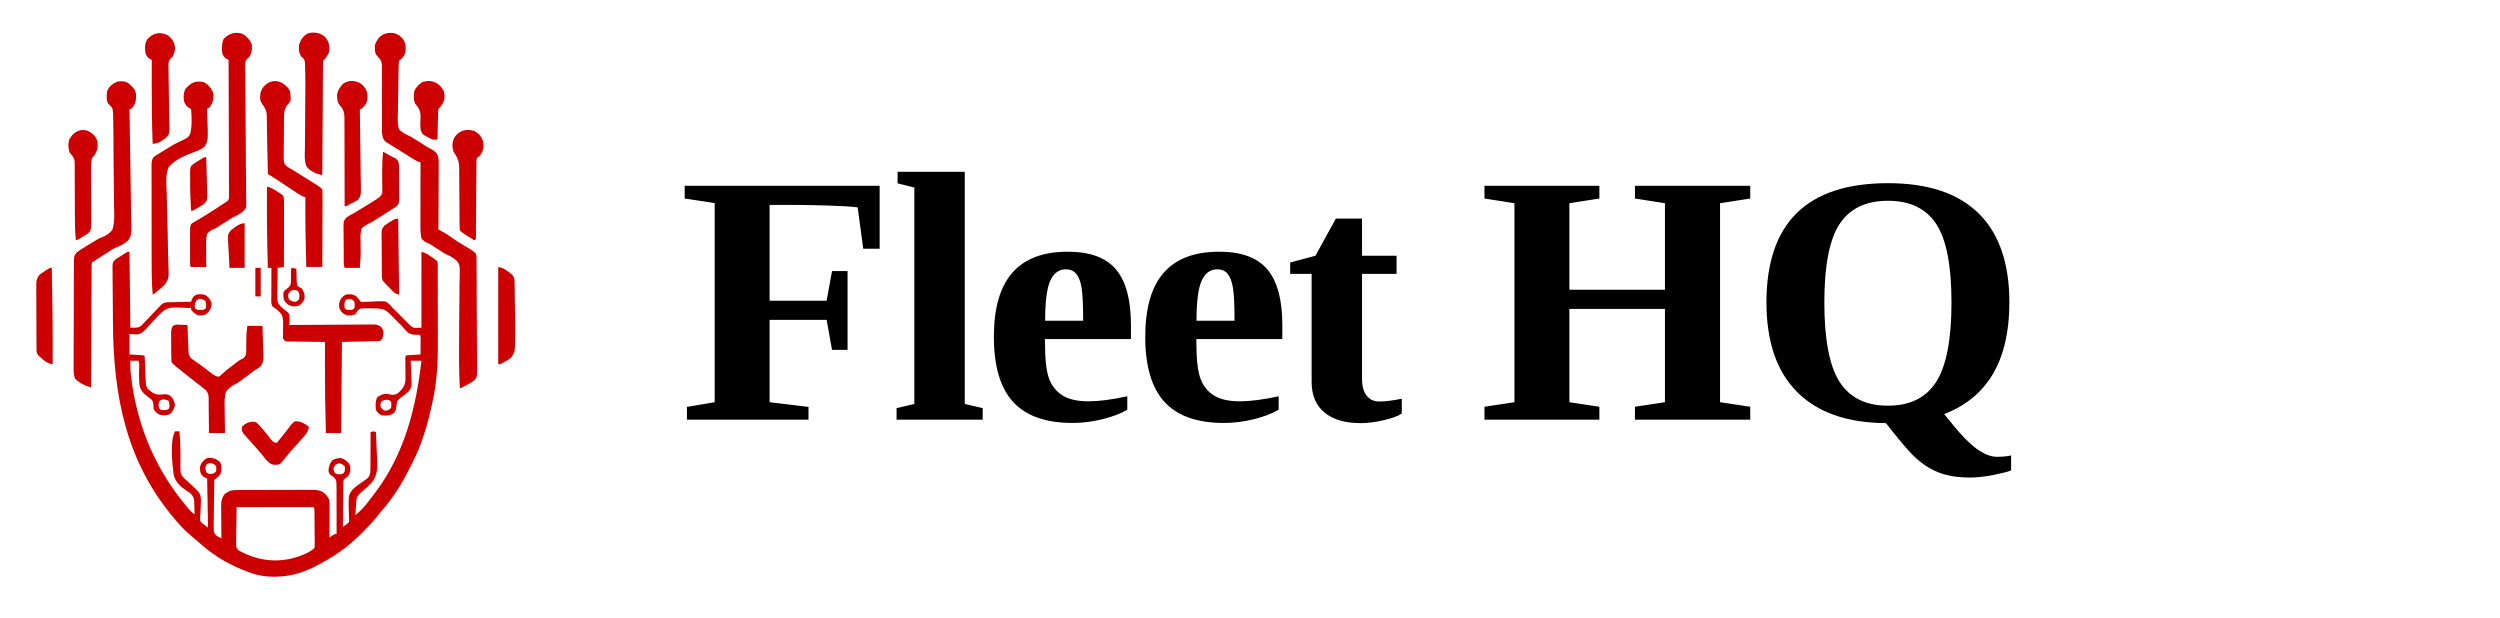
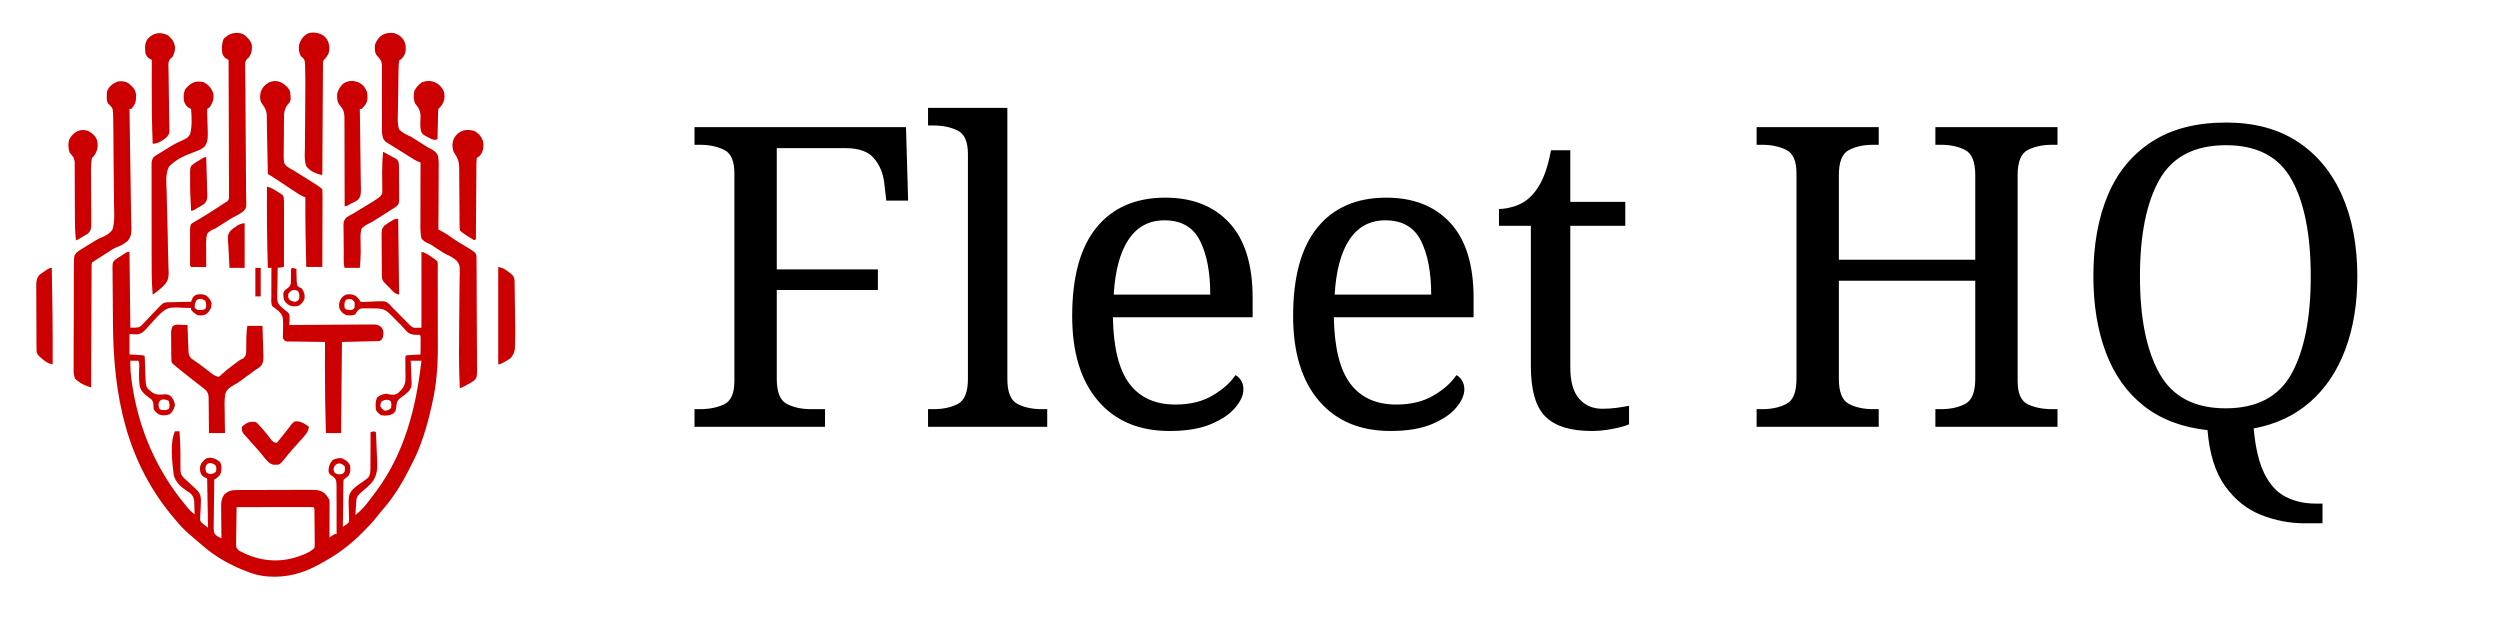
<svg xmlns="http://www.w3.org/2000/svg" viewBox="0 0 2800 692" width="2800" height="692" role="img" aria-label="Fleet HQ by YT Advisors">
  <g>
    <path d="M0 0 C4.7 4.04 7.28 7.91 7.79 14.23 C7.61 17.9 6.53 21.14 4.69 24.31 C4.01 24.85 3.34 25.38 2.64 25.93 C-0.09 29.26 0.22 32.23 0.36 36.33 C0.38 37.14 0.39 37.95 0.4 38.78 C0.43 40.52 0.46 42.27 0.51 44.02 C0.57 46.79 0.6 49.56 0.62 52.33 C0.68 60.21 0.76 68.09 0.95 75.96 C1.07 80.79 1.11 85.61 1.11 90.43 C1.13 92.26 1.16 94.1 1.23 95.93 C1.72 109.86 1.72 109.86 -1.71 114 C-6.04 117.78 -11.45 121.31 -17.31 121.31 C-18.21 99.08 -18.4 76.87 -18.38 54.62 C-18.37 53.95 -18.37 53.27 -18.37 52.58 C-18.36 44.16 -18.34 35.73 -18.31 27.31 C-18.62 27.17 -18.62 27.17 -20.21 26.45 C-23.09 24.89 -23.93 23.26 -25.31 20.31 C-26.21 14.84 -26.39 9.11 -23.31 4.31 C-16.8 -3.15 -8.71 -4.44 0 0 Z " fill="#CC0000" transform="translate(188.3125,39.6875)" />
    <path d="M0 0 C4.52 3.05 8.14 6.72 9.88 11.94 C10.25 17.59 10 21.02 6.88 25.94 C6.19 26.51 5.5 27.09 4.79 27.69 C2.16 30.77 2.4 32.68 2.45 36.7 C2.45 37.04 2.45 37.04 2.46 38.76 C2.47 41.03 2.51 43.3 2.55 45.58 C2.57 47.21 2.58 48.84 2.59 50.47 C2.61 53.99 2.65 57.5 2.69 61.01 C2.76 66.57 2.79 72.13 2.81 77.69 C2.87 93.51 2.95 109.32 3.14 125.13 C3.24 133.86 3.3 142.59 3.3 151.32 C3.3 155.94 3.33 160.56 3.42 165.18 C3.5 169.53 3.52 173.87 3.49 178.22 C3.49 179.81 3.52 181.41 3.57 183 C3.92 194.68 3.92 194.68 0.51 198.45 C-3.35 201.62 -7.65 203.75 -12.12 205.94 C-13.88 207.01 -15.62 208.1 -17.33 209.23 C-19.64 210.68 -21.95 212.13 -24.26 213.58 C-25.8 214.55 -27.32 215.53 -28.83 216.54 C-31.13 217.94 -31.13 217.94 -33.66 218.97 C-36.6 220.34 -38.15 221.33 -40.12 223.94 C-41.77 230.03 -41.29 236.57 -41.19 242.81 C-41.19 244.57 -41.2 246.32 -41.21 248.08 C-41.23 252.37 -41.19 256.65 -41.12 260.94 C-43.94 260.96 -46.75 260.98 -49.56 261 C-50.36 261.01 -51.17 261.02 -51.99 261.03 C-54.04 261.03 -56.08 260.99 -58.12 260.94 C-59.67 259.4 -59.25 257.98 -59.25 255.83 C-59.26 255.4 -59.26 255.4 -59.26 253.19 C-59.26 252.24 -59.26 251.3 -59.26 250.32 C-59.26 249.35 -59.26 248.38 -59.26 247.39 C-59.26 245.33 -59.26 243.28 -59.26 241.23 C-59.25 238.08 -59.26 234.94 -59.26 231.79 C-59.26 229.8 -59.26 227.81 -59.26 225.82 C-59.26 224.88 -59.26 223.93 -59.26 222.96 C-59.26 222.08 -59.26 221.21 -59.25 220.3 C-59.25 219.53 -59.25 218.76 -59.25 217.96 C-59.12 215.94 -59.12 215.94 -58.12 212.94 C-56.68 211.79 -56.68 211.79 -54.79 210.7 C-54.09 210.28 -53.38 209.85 -52.65 209.42 C-51.88 208.97 -51.11 208.52 -50.31 208.06 C-48.68 207.09 -47.04 206.11 -45.41 205.13 C-44.55 204.62 -43.69 204.1 -42.81 203.57 C-38.23 200.78 -33.74 197.86 -29.25 194.94 C-28.4 194.39 -27.55 193.83 -26.68 193.27 C-22.19 190.34 -22.19 190.34 -20.12 188.94 C-19.78 188.74 -19.78 188.74 -18.03 187.75 C-16.12 185.94 -16.12 185.94 -15.63 183.12 C-15.64 181.96 -15.64 180.81 -15.64 179.62 C-15.64 179.29 -15.64 179.29 -15.63 177.67 C-15.63 175.51 -15.65 173.35 -15.67 171.18 C-15.67 169.64 -15.67 168.09 -15.67 166.54 C-15.67 162.34 -15.69 158.13 -15.72 153.93 C-15.74 149.54 -15.75 145.15 -15.75 140.75 C-15.76 132.43 -15.8 124.12 -15.84 115.8 C-15.88 106.33 -15.9 96.86 -15.92 87.39 C-15.97 67.9 -16.04 48.42 -16.12 28.94 C-16.75 28.65 -17.37 28.37 -18.02 28.08 C-20.92 26.51 -21.76 24.92 -23.12 21.94 C-23.93 16.18 -23.89 10.76 -21.62 5.38 C-15.33 -0.76 -8.51 -2.89 0 0 Z " fill="#CC0000" transform="translate(272.125,38.0625)" />
    <path d="M0 0 C4.61 2.12 7.03 4.38 9.12 9.03 C10.71 13.94 10.83 17.24 9.5 22.22 C7.72 25.31 6.01 27.71 3.5 30.22 C3.24 32.46 3.24 32.46 3.22 35.32 C3.21 36.4 3.2 37.48 3.19 38.59 C3.19 39.78 3.18 40.97 3.18 42.2 C3.17 43.44 3.16 44.69 3.15 45.98 C3.13 49.41 3.11 52.84 3.1 56.27 C3.08 59.85 3.05 63.43 3.03 67.01 C2.98 73.8 2.94 80.59 2.91 87.37 C2.87 95.1 2.82 102.82 2.77 110.54 C2.67 126.44 2.58 142.33 2.5 158.22 C-4.51 156.94 -11.25 154.18 -15.5 148.22 C-17.89 141.4 -17.13 133.75 -16.95 126.64 C-16.95 124.51 -16.95 122.37 -16.96 120.24 C-16.96 114.62 -16.89 109.01 -16.8 103.4 C-16.72 97.75 -16.71 92.11 -16.69 86.46 C-16.67 80.08 -16.65 73.69 -16.57 67.31 C-16.45 57.71 -16.44 48.12 -16.74 38.52 C-16.76 37.64 -16.77 36.76 -16.79 35.86 C-17.03 29.8 -17.03 29.8 -19.47 26.78 C-19.8 26.52 -19.8 26.52 -21.5 25.22 C-23.8 21.08 -24.18 16.86 -23.5 12.22 C-21.89 6.99 -19.21 3 -14.55 0.07 C-9.65 -1.97 -4.98 -1.56 0 0 Z " fill="#CC0000" transform="translate(358.5,37.78125)" />
    <path d="M0 0 C4.82 1.32 8.07 3.57 11 7.62 C13.58 12.32 13.94 16.76 13 22 C11.47 26.03 9.64 28.57 6 31 C5.64 33.47 5.49 35.69 5.45 38.17 C5.43 38.91 5.41 39.65 5.39 40.41 C5.32 42.86 5.28 45.31 5.25 47.76 C5.24 48.6 5.22 49.43 5.21 50.3 C5.14 54.73 5.09 59.17 5.06 63.61 C5.02 68.18 4.91 72.75 4.78 77.33 C4.69 80.85 4.66 84.38 4.65 87.9 C4.63 89.59 4.59 91.27 4.53 92.96 C4.35 98.25 4.39 102.92 6 108 C9.94 111.86 13.94 113.78 19 116 C20.7 117.01 22.38 118.05 24.04 119.12 C24.8 119.6 25.57 120.08 26.36 120.58 C27.11 121.05 27.85 121.52 28.62 122 C29.38 122.47 30.14 122.94 30.91 123.42 C32.42 124.37 33.92 125.34 35.4 126.34 C38 128 38 128 40.83 129.38 C44.63 131.51 48.17 133.53 49.63 137.87 C50.65 143.58 50.41 149.38 50.29 155.16 C50.29 157.03 50.3 158.9 50.31 160.77 C50.33 165.68 50.28 170.58 50.22 175.49 C50.17 180.5 50.18 185.52 50.18 190.53 C50.18 200.36 50.11 210.18 50 220 C50.62 220.34 51.24 220.68 51.88 221.04 C52.7 221.49 53.51 221.94 54.35 222.4 C55.15 222.84 55.96 223.29 56.79 223.75 C59.13 225.07 61.28 226.52 63.44 228.12 C68.99 232.11 74.81 235.6 80.67 239.09 C81.41 239.54 82.16 239.99 82.93 240.45 C83.59 240.84 84.25 241.24 84.94 241.65 C91.79 246.15 91.79 246.15 92.64 249.66 C92.65 250.68 92.66 251.7 92.67 252.75 C92.68 253.34 92.68 253.34 92.73 256.3 C92.73 257.59 92.73 258.87 92.73 260.19 C92.74 261.56 92.76 262.93 92.78 264.3 C92.82 268.02 92.83 271.73 92.84 275.45 C92.84 277.77 92.85 280.09 92.86 282.41 C92.91 290.52 92.93 298.63 92.93 306.73 C92.92 314.28 92.98 321.83 93.06 329.38 C93.12 335.87 93.15 342.35 93.14 348.84 C93.14 352.71 93.16 356.58 93.21 360.45 C93.26 364.1 93.26 367.74 93.22 371.39 C93.21 373.35 93.26 375.32 93.3 377.29 C93.15 385.76 93.15 385.76 89.86 389.31 C87.31 391.13 84.8 392.6 82 394 C81.2 394.43 80.4 394.86 79.57 395.3 C77.74 396.25 75.87 397.13 74 398 C73.1 379.94 72.98 361.93 73.18 343.85 C73.25 336.55 73.27 329.25 73.3 321.95 C73.33 315.65 73.39 309.35 73.5 303.05 C73.61 296.86 73.65 290.67 73.64 284.48 C73.64 282.15 73.68 279.81 73.74 277.48 C74.19 259.87 74.19 259.87 70.53 255.07 C67.02 251.85 63.11 249.72 58.77 247.81 C56.39 246.72 54.28 245.31 52.13 243.83 C50.8 242.97 49.46 242.11 48.12 241.25 C44.14 238.69 44.14 238.69 42.2 237.36 C40 236 40 236 37.67 235.1 C34.68 233.75 33.06 232.59 31 230 C29.62 223.63 29.81 217.31 29.9 210.82 C29.9 208.92 29.89 207.03 29.87 205.13 C29.85 200.15 29.88 195.17 29.92 190.19 C29.95 185.1 29.93 180.01 29.92 174.92 C29.89 164.95 29.93 154.97 30 145 C29.24 144.71 28.49 144.42 27.71 144.12 C24.21 142.67 21.12 140.71 17.94 138.69 C17.6 138.47 17.6 138.47 15.88 137.38 C14.4 136.43 12.91 135.49 11.43 134.54 C8.82 132.89 6.2 131.27 3.57 129.66 C1.76 128.52 -0.06 127.39 -1.88 126.25 C-2.75 125.72 -3.62 125.19 -4.52 124.64 C-5.34 124.13 -6.15 123.61 -6.99 123.08 C-7.72 122.63 -8.44 122.18 -9.19 121.72 C-12.55 118.53 -12.96 114.66 -13.24 110.17 C-13.24 108.72 -13.24 107.27 -13.22 105.81 C-13.22 105.41 -13.22 105.41 -13.22 103.39 C-13.23 101.66 -13.22 99.94 -13.21 98.21 C-13.2 95.47 -13.21 92.73 -13.22 90 C-13.25 82.22 -13.26 74.44 -13.23 66.66 C-13.21 61.89 -13.23 57.13 -13.26 52.36 C-13.26 50.55 -13.26 48.74 -13.24 46.93 C-13.22 44.39 -13.24 41.86 -13.26 39.32 C-13.24 38.58 -13.23 37.84 -13.21 37.07 C-13.32 31.81 -14.88 29.3 -18.62 25.63 C-21.66 22.04 -21.31 17.5 -21 13 C-17.17 2.93 -10.35 -1.2 0 0 Z " fill="#CC0000" transform="translate(441,37)" />
    <path d="M0 0 C4.3 3.65 7.37 6.52 8.14 12.28 C8.3 19.41 7.77 23.28 2.77 28.51 C2.11 28.51 1.45 28.51 0.77 28.51 C0.79 29.25 0.8 29.99 0.82 30.75 C1.2 48.72 1.48 66.69 1.65 84.66 C1.74 93.35 1.86 102.04 2.06 110.73 C2.23 118.31 2.34 125.89 2.37 133.47 C2.4 137.48 2.45 141.49 2.57 145.5 C3.3 169.85 3.3 169.85 -0.87 175.9 C-4.78 179.63 -9.12 181.81 -14.15 183.68 C-17.26 184.93 -19.82 186.69 -22.59 188.58 C-24.43 189.74 -26.27 190.91 -28.1 192.07 C-29.97 193.26 -31.85 194.45 -33.72 195.64 C-34.12 195.89 -34.12 195.89 -36.14 197.17 C-37.85 198.27 -39.54 199.39 -41.23 200.51 C-41.61 202.94 -41.61 202.94 -41.63 206.07 C-41.64 207.25 -41.65 208.43 -41.66 209.65 C-41.66 210.95 -41.66 212.25 -41.66 213.59 C-41.67 214.97 -41.68 216.35 -41.69 217.73 C-41.72 221.48 -41.73 225.23 -41.73 228.98 C-41.74 232.9 -41.77 236.82 -41.79 240.74 C-41.84 248.16 -41.86 255.59 -41.89 263.01 C-41.92 271.46 -41.96 279.91 -42 288.36 C-42.1 305.74 -42.17 323.13 -42.23 340.51 C-49.1 338.42 -55.08 335.62 -60.23 330.51 C-61.94 325.99 -61.84 321.75 -61.73 316.95 C-61.74 315.6 -61.76 314.24 -61.78 312.88 C-61.82 309.2 -61.79 305.54 -61.74 301.86 C-61.7 298.01 -61.72 294.16 -61.73 290.31 C-61.74 283.84 -61.7 277.37 -61.63 270.91 C-61.55 263.44 -61.54 255.98 -61.58 248.51 C-61.61 241.31 -61.59 234.12 -61.55 226.92 C-61.53 223.86 -61.53 220.81 -61.54 217.75 C-61.56 214.15 -61.53 210.55 -61.46 206.95 C-61.44 205 -61.46 203.06 -61.48 201.11 C-61.27 192.74 -61.27 192.74 -58.29 189.23 C-56.01 187.42 -53.76 185.94 -51.23 184.51 C-49.8 183.6 -48.37 182.69 -46.94 181.77 C-45.5 180.91 -44.05 180.05 -42.6 179.2 C-40.41 177.9 -38.24 176.6 -36.11 175.2 C-33.23 173.51 -33.23 173.51 -29.51 172.08 C-24.85 170.07 -21.09 167.8 -18.23 163.51 C-15.52 154.55 -16.32 144.71 -16.54 135.43 C-16.62 131.7 -16.61 127.96 -16.61 124.22 C-16.63 117.95 -16.71 111.68 -16.82 105.41 C-16.96 97.37 -17.02 89.33 -17.04 81.29 C-17.06 74.36 -17.12 67.43 -17.19 60.5 C-17.21 58.28 -17.23 56.06 -17.24 53.84 C-17.27 49.7 -17.34 45.57 -17.42 41.43 C-17.43 40.2 -17.43 38.98 -17.44 37.71 C-17.67 28.47 -17.67 28.47 -20.71 24.83 C-21.13 24.45 -21.13 24.45 -23.23 22.51 C-25.33 18.3 -24.75 13.09 -24.23 8.51 C-21.91 2.98 -17.86 0.02 -12.41 -2.24 C-7.66 -2.78 -4 -2.67 0 0 Z " fill="#CC0000" transform="translate(144.2266,93.48828)" />
    <path d="M0 0 C5.73 2.92 8.97 6.91 11 13 C11.58 18.89 10.31 23.18 7 28 C6.01 28.66 5.02 29.32 4 30 C3.88 32.85 3.94 35.5 4.12 38.34 C5.15 64.93 5.15 64.93 1.59 71.68 C-1.52 74.82 -5.16 76.31 -9.27 77.78 C-19.95 81.84 -31.31 86.22 -39 95 C-42.74 103.38 -41.82 112.87 -41.34 121.84 C-41.18 125.32 -41.17 128.81 -41.15 132.3 C-41.08 138.9 -40.9 145.49 -40.66 152.08 C-40.25 163.88 -40.03 175.69 -39.86 187.5 C-39.8 191.64 -39.68 195.77 -39.52 199.9 C-39.4 203.08 -39.34 206.26 -39.27 209.44 C-39.21 210.57 -39.15 211.7 -39.08 212.86 C-39 219.29 -39.96 222.67 -44.26 227.56 C-48.18 231.47 -52.4 234.92 -57 238 C-58.3 223.17 -58.16 208.32 -58.17 193.45 C-58.17 191.25 -58.17 189.05 -58.17 186.85 C-58.18 179.15 -58.19 171.46 -58.19 163.76 C-58.18 156.6 -58.2 149.45 -58.21 142.29 C-58.22 136.12 -58.23 129.95 -58.23 123.78 C-58.23 120.1 -58.23 116.43 -58.24 112.75 C-58.25 108.67 -58.25 104.58 -58.24 100.5 C-58.25 99.89 -58.25 99.89 -58.26 96.82 C-58.26 96.27 -58.26 96.27 -58.25 93.46 C-58.25 92.5 -58.25 91.53 -58.25 90.54 C-57.99 87.86 -57.44 86.26 -56 84 C-53.84 82.34 -53.84 82.34 -51.15 80.71 C-50.16 80.11 -49.17 79.5 -48.15 78.88 C-47.09 78.24 -46.03 77.6 -44.94 76.94 C-44.4 76.6 -44.4 76.6 -41.68 74.88 C-36.78 71.8 -31.97 68.89 -26.66 66.55 C-17.66 62.34 -17.66 62.34 -15 58 C-12.73 48.88 -13.31 39.3 -14 30 C-14.63 29.71 -15.25 29.42 -15.89 29.12 C-19.44 27.23 -20.75 24.74 -22 21 C-22.52 16.09 -22.57 12.17 -20.38 7.69 C-14.19 0.69 -9.32 -2.04 0 0 Z " fill="#CC0000" transform="translate(228,92)" />
    <path d="M0 0 C4.21 2.67 7.77 5.49 9.38 10.31 C9.68 12.73 9.68 12.73 9.81 15.5 C9.87 16.4 9.93 17.3 10 18.23 C9.31 21.62 8.66 22.2 6.39 24.62 C2 30.36 2.44 36.43 2.44 43.41 C2.42 44.77 2.41 46.13 2.39 47.5 C2.36 50.34 2.36 53.18 2.37 56.02 C2.38 59.65 2.32 63.27 2.24 66.9 C2.19 69.71 2.19 72.52 2.19 75.32 C2.19 77.31 2.14 79.29 2.09 81.27 C2.22 90.07 2.22 90.07 5.54 93.64 C8.08 95.44 10.6 96.9 13.38 98.31 C14.71 99.15 16.04 100 17.36 100.87 C18.61 101.64 19.87 102.42 21.12 103.19 C22.5 104.04 23.87 104.89 25.24 105.74 C25.58 105.95 25.58 105.95 27.31 107.03 C30.64 109.1 33.95 111.2 37.25 113.31 C37.84 113.69 38.43 114.06 39.03 114.44 C41.37 115.94 43.41 117.35 45.38 119.31 C45.56 122.08 45.63 124.75 45.6 127.53 C45.6 128.37 45.6 129.22 45.6 130.1 C45.6 132.91 45.59 135.73 45.57 138.54 C45.57 140.49 45.56 142.43 45.56 144.38 C45.55 149.51 45.53 154.65 45.51 159.78 C45.49 165.01 45.48 170.25 45.47 175.48 C45.45 185.76 45.42 196.04 45.38 206.31 C39.44 206.31 33.5 206.31 27.38 206.31 C26.75 180.31 26.18 154.32 26.38 128.31 C25.99 128.16 25.99 128.16 24.02 127.4 C21.21 126.25 19 124.85 16.5 123.12 C10.13 118.8 3.7 114.58 -2.75 110.38 C-3.78 109.7 -4.81 109.02 -5.88 108.33 C-6.36 108.01 -6.36 108.01 -8.82 106.41 C-9.26 106.12 -9.26 106.12 -11.48 104.68 C-13.62 103.31 -13.62 103.31 -15.62 102.31 C-15.64 101.76 -15.65 101.22 -15.66 100.65 C-15.89 88.2 -16.15 75.74 -16.43 63.29 C-16.56 57.56 -16.66 51.83 -16.7 46.1 C-16.74 44.02 -16.78 41.95 -16.81 39.88 C-16.81 38.99 -16.8 38.11 -16.79 37.2 C-16.94 31.3 -18.8 28.06 -22.27 23.33 C-25.04 19.21 -24.53 15 -23.62 10.31 C-21.85 5.46 -19.26 2.33 -14.75 -0.19 C-9.33 -2.46 -5.39 -2.51 0 0 Z " fill="#CC0000" transform="translate(315.625,92.6875)" />
    <path d="M0 0 C4.46 2.53 7.05 5.68 8.81 10.5 C9.74 15.36 9.84 19.52 7.53 23.98 C6.06 26.01 4.67 27.82 2.81 29.5 C2.15 29.5 1.49 29.5 0.81 29.5 C0.83 30.72 0.86 31.95 0.88 33.21 C1.08 44.76 1.23 56.31 1.33 67.86 C1.38 73.8 1.45 79.74 1.57 85.67 C1.68 91.41 1.74 97.14 1.76 102.87 C1.78 105.06 1.82 107.24 1.87 109.43 C2.28 126.54 2.28 126.54 -1.3 131.33 C-3.89 133.18 -6.24 134.34 -9.19 135.5 C-10.08 136.04 -10.97 136.58 -11.89 137.14 C-14.19 138.5 -14.19 138.5 -16.19 138.5 C-16.19 137.96 -16.19 137.41 -16.19 136.85 C-16.18 123.59 -16.21 110.32 -16.27 97.06 C-16.3 90.65 -16.31 84.23 -16.31 77.82 C-16.3 71.63 -16.32 65.43 -16.37 59.24 C-16.38 56.88 -16.38 54.52 -16.37 52.16 C-16.36 48.85 -16.38 45.54 -16.41 42.23 C-16.4 41.26 -16.39 40.29 -16.38 39.29 C-16.49 33.16 -17.73 29.79 -21.8 25.17 C-24.71 21.67 -24.64 17.56 -24.6 13.21 C-23.87 8.42 -21.42 5.01 -18.19 1.5 C-12.47 -2.6 -6.32 -2.68 0 0 Z " fill="#CC0000" transform="translate(402.1875,92.5)" />
    <path d="M0 0 C4.51 2.52 6.88 5.45 9.06 10.12 C10.27 15.71 9.66 19.72 6.81 24.69 C4.75 27.31 4.75 27.31 2.75 29.31 C2.5 31.89 2.38 34.36 2.34 36.95 C2.32 37.7 2.3 38.45 2.28 39.22 C2.22 41.63 2.17 44.03 2.12 46.44 C2.09 48.07 2.05 49.7 2.01 51.32 C1.91 55.32 1.83 59.32 1.75 63.31 C-1.87 64.52 -3.42 63.78 -6.8 62.22 C-15.46 57.66 -15.46 57.66 -17.01 53.03 C-17.78 47.87 -17.5 42.8 -17.24 37.61 C-17.26 31.76 -19.39 27.67 -23.25 23.31 C-25.37 19.06 -24.85 13.91 -24.25 9.31 C-22.2 4.85 -19.37 2.09 -15.38 -0.69 C-9.71 -2.5 -5.35 -2.45 0 0 Z " fill="#CC0000" transform="translate(488.25,92.6875)" />
    <path d="M0 0 C4.78 2.72 8.19 5.79 9.84 11.13 C10.9 17.99 9.82 22.51 5.84 28.13 C5.18 28.79 4.52 29.45 3.84 30.13 C2.29 37.93 2.73 46.21 2.8 54.12 C2.81 56.23 2.82 58.34 2.83 60.45 C2.86 66.44 2.89 72.44 2.94 78.43 C2.96 82.12 2.98 85.81 2.99 89.5 C3 90.9 3.01 92.29 3.02 93.69 C3.19 110.58 3.19 110.58 -0.66 114.75 C-1.23 115.09 -1.8 115.43 -2.38 115.78 C-3 116.16 -3.62 116.55 -4.26 116.94 C-4.91 117.31 -5.56 117.68 -6.22 118.07 C-6.87 118.46 -7.52 118.86 -8.19 119.27 C-12.92 122.13 -12.92 122.13 -14.16 122.13 C-15.17 112.82 -15.3 103.58 -15.3 94.23 C-15.3 89.8 -15.33 85.36 -15.36 80.93 C-15.39 75.32 -15.41 69.71 -15.41 64.1 C-15.41 59.54 -15.43 54.97 -15.47 50.41 C-15.48 48.67 -15.48 46.94 -15.48 45.21 C-15.47 42.8 -15.49 40.38 -15.52 37.96 C-15.51 37.26 -15.5 36.55 -15.49 35.82 C-15.6 30.18 -17.48 28.07 -21.16 24.13 C-22.77 19.29 -23.14 13.94 -21.44 9.06 C-17.08 0.93 -8.97 -3.62 0 0 Z " fill="#CC0000" transform="translate(99.16016,146.8711)" />
    <path d="M0 0 C4.93 2.39 8.02 6.3 9.98 11.37 C10.89 16.44 10.63 20.8 8.17 25.37 C5.98 28.37 5.98 28.37 2.98 30.37 C2.67 33.3 2.55 36.02 2.55 38.95 C2.54 39.84 2.53 40.73 2.52 41.64 C2.49 44.59 2.48 47.53 2.47 50.47 C2.46 52.51 2.44 54.55 2.42 56.58 C2.37 61.95 2.34 67.32 2.31 72.69 C2.29 78.17 2.24 83.64 2.19 89.12 C2.11 99.87 2.04 110.62 1.98 121.37 C1.65 121.54 1.65 121.54 -0.02 122.37 C-2.43 121 -4.71 119.6 -7.02 118.06 C-7.66 117.64 -8.3 117.22 -8.96 116.79 C-11.51 115.12 -13.86 113.53 -16.02 111.37 C-16.22 108.96 -16.31 106.67 -16.3 104.26 C-16.31 103.9 -16.31 103.9 -16.32 102.04 C-16.34 100.45 -16.35 98.86 -16.35 97.27 C-16.36 94.75 -16.38 92.22 -16.4 89.7 C-16.45 84.34 -16.48 78.98 -16.52 73.62 C-16.55 67.42 -16.59 61.23 -16.65 55.03 C-16.67 52.55 -16.68 50.07 -16.69 47.59 C-16.7 46.06 -16.71 44.53 -16.73 43 C-16.73 42.31 -16.73 41.63 -16.73 40.92 C-16.82 33.74 -19 29.19 -23.02 23.37 C-24.79 18.06 -24.71 13.3 -22.52 8.18 C-17.77 -0.24 -9.05 -2.82 0 0 Z " fill="#CC0000" transform="translate(531.0156,146.6289)" />
    <path d="M0 0 C1.71 0.91 3.42 1.83 5.12 2.75 C6.08 3.26 7.03 3.77 8.01 4.3 C9 4.86 9.98 5.42 11 6 C11.52 6.24 11.52 6.24 14.13 7.43 C17.34 10.3 17.46 10.79 17.81 14.86 C17.86 16.87 17.88 18.88 17.87 20.9 C17.88 21.97 17.89 23.03 17.9 24.13 C17.91 26.39 17.91 28.65 17.89 30.91 C17.88 34.36 17.93 37.8 18 41.25 C18 43.45 18 45.64 17.99 47.84 C18 48.35 18 48.35 18.06 50.95 C17.92 57.94 17.92 57.94 15.34 60.91 C13.29 62.46 11.24 63.75 9 65 C8.09 65.61 7.18 66.22 6.25 66.86 C5.44 67.37 4.63 67.88 3.79 68.4 C2.88 68.98 1.96 69.56 1.01 70.16 C0.08 70.75 -0.85 71.33 -1.81 71.94 C-2.73 72.52 -3.65 73.1 -4.6 73.7 C-5.52 74.28 -6.45 74.87 -7.39 75.46 C-8.31 76.06 -9.22 76.65 -10.16 77.26 C-13 79 -13 79 -16.11 80.49 C-19.24 82.09 -21.56 83.46 -24 86 C-25.46 90.88 -25.31 95.51 -25.12 100.56 C-25.1 103.15 -25.09 105.73 -25.07 108.32 C-25.05 109.58 -25.02 110.84 -25 112.15 C-25 118.13 -25.5 124.03 -26 130 C-31.61 130 -37.22 130 -43 130 C-44.2 126.4 -44.1 123.15 -44.05 119.41 C-44.04 117.87 -44.03 116.33 -44.02 114.79 C-44.02 113.99 -44.01 113.2 -44.01 112.38 C-44 109.37 -44.05 106.35 -44.1 103.34 C-44.14 100.42 -44.14 97.5 -44.12 94.58 C-44.12 93.09 -44.14 91.61 -44.18 90.12 C-44.47 77.76 -44.47 77.76 -41.01 73.61 C-38.43 71.77 -35.85 70.38 -33 69 C-31.49 68.08 -30 67.14 -28.51 66.19 C-27.05 65.31 -25.59 64.44 -24.12 63.56 C-3.87 51.3 -3.87 51.3 -1 47 C-0.79 44.18 -0.79 44.18 -0.84 40.74 C-0.85 39.48 -0.86 38.22 -0.88 36.93 C-0.89 36.27 -0.9 35.6 -0.91 34.92 C-0.96 31.51 -0.98 28.11 -1 24.7 C-1 24.04 -1 23.37 -1.01 22.68 C-1.04 15.09 -0.62 7.56 0 0 Z " fill="#CC0000" transform="translate(429,170)" />
    <path d="M0 0 C0.25 6.99 0.43 13.98 0.55 20.98 C0.6 23.36 0.67 25.73 0.75 28.11 C0.88 31.53 0.93 34.95 0.98 38.38 C1.03 39.44 1.08 40.49 1.13 41.58 C1.14 46.08 1.11 48.86 -2.12 52.17 C-4.67 53.99 -7.24 55.52 -10 57 C-10.89 57.56 -11.78 58.11 -12.7 58.69 C-15 60 -15 60 -17 60 C-17.75 47.35 -18.26 34.75 -18.02 22.08 C-18 20.31 -18.06 18.54 -18.12 16.77 C-18.12 14.15 -18.05 12.4 -17 10 C-13.97 7.08 -10.66 5.04 -7 3 C-6.11 2.44 -5.22 1.88 -4.3 1.31 C-2 0 -2 0 0 0 Z " fill="#CC0000" transform="translate(231,176)" />
    <path d="M0 0 C4.26 0.91 7.56 2.99 11.19 5.31 C11.83 5.7 12.47 6.09 13.13 6.5 C17.78 9.46 17.78 9.46 18.68 11.68 C19.13 14.93 19.13 18.16 19.11 21.43 C19.11 22.17 19.11 22.91 19.11 23.68 C19.11 26.12 19.11 28.57 19.1 31.02 C19.1 32.71 19.09 34.41 19.09 36.11 C19.09 40.58 19.08 45.04 19.07 49.51 C19.06 54.06 19.05 58.62 19.05 63.18 C19.04 72.12 19.02 81.06 19 90 C17.85 90.16 17.85 90.16 12 91 C11.84 96.48 11.77 101.95 11.77 107.43 C11.76 109.29 11.72 111.15 11.67 113 C11.2 129.54 11.2 129.54 15.76 134.55 C17.37 136.11 18.95 137.46 20.79 138.74 C22.62 140.08 23.8 141.06 25 143 C25.5 147.05 25.35 150.94 25 155 C26.24 154.99 27.48 154.98 28.76 154.97 C40.46 154.87 52.16 154.79 63.86 154.74 C69.87 154.71 75.88 154.68 81.9 154.62 C87.7 154.57 93.5 154.54 99.31 154.53 C101.52 154.52 103.74 154.5 105.95 154.47 C109.05 154.44 112.15 154.43 115.25 154.43 C115.71 154.42 115.71 154.42 118.03 154.38 C122.56 154.41 124.4 154.53 128.07 157.4 C131 161.35 130.53 163.19 130 168 C128.99 170.81 128.67 171.67 126 173 C112.14 173.33 98.28 173.66 84 174 C83.67 207.66 83.34 241.32 83 276 C77.39 276 71.78 276 66 276 C65.23 251.12 64.91 226.26 64.94 201.38 C64.94 200.69 64.94 200.01 64.94 199.31 C64.95 190.87 64.97 182.44 65 174 C64.44 173.99 63.88 173.99 63.31 173.98 C57.5 173.92 51.69 173.83 45.88 173.74 C43.71 173.7 41.55 173.68 39.38 173.65 C36.26 173.62 33.15 173.57 30.04 173.51 C29.07 173.51 28.09 173.5 27.09 173.49 C26.64 173.48 26.64 173.48 24.36 173.43 C23.56 173.42 22.77 173.41 21.95 173.4 C20 173 20 173 18 170 C17.86 167.54 17.86 167.54 17.97 164.62 C18.31 144.96 18.31 144.96 13.05 139.41 C10.8 137.45 8.44 135.7 6 134 C4.28 130.56 4.88 126.62 4.9 122.84 C4.9 121.93 4.91 121.02 4.91 120.09 C4.91 117.18 4.92 114.28 4.94 111.38 C4.94 109.41 4.95 107.44 4.95 105.48 C4.96 100.65 4.98 95.83 5 91 C3.68 91 2.36 91 1 91 C-0.05 60.66 -0.12 30.35 0 0 Z " fill="#CC0000" transform="translate(299,209)" />
    <path d="M0 0 C0.33 28.05 0.66 56.1 1 85 C-3.22 83.95 -4.07 83.27 -6.94 80.25 C-7.63 79.53 -8.32 78.81 -9.04 78.07 C-9.68 77.39 -10.33 76.7 -11 76 C-11.95 75.04 -12.91 74.08 -13.88 73.12 C-17.44 69.56 -18.25 68.62 -18.31 63.53 C-18.32 62.38 -18.34 61.24 -18.35 60.06 C-18.36 58.82 -18.37 57.57 -18.37 56.29 C-18.38 55.02 -18.39 53.75 -18.4 52.44 C-18.41 49.74 -18.42 47.04 -18.43 44.34 C-18.43 40.89 -18.47 37.44 -18.51 33.99 C-18.55 30.7 -18.55 27.4 -18.56 24.11 C-18.58 22.87 -18.6 21.63 -18.62 20.36 C-18.57 11.77 -18.57 11.77 -15.63 7.79 C-14.76 7.2 -13.89 6.61 -13 6 C-12.15 5.41 -11.3 4.81 -10.43 4.2 C-10.01 3.95 -10.01 3.95 -7.88 2.69 C-7.03 2.18 -6.18 1.66 -5.3 1.14 C-3 0 -3 0 0 0 Z " fill="#CC0000" transform="translate(446,245)" />
    <path d="M0 0 C0 16.5 0 33 0 50 C-5.61 50 -11.22 50 -17 50 C-17.35 44.47 -17.64 38.99 -17.82 33.46 C-17.9 31.59 -18 29.71 -18.13 27.84 C-19.16 12.72 -19.16 12.72 -15.51 8.13 C-11.54 4.58 -5.49 0 0 0 Z " fill="#CC0000" transform="translate(274,250)" />
    <path d="M0 0 C0.33 28.05 0.66 56.1 1 85 C10 85 10 85 13.25 82.75 C14.26 81.74 15.25 80.7 16.21 79.64 C16.74 79.09 17.27 78.54 17.82 77.98 C19.51 76.23 21.16 74.46 22.81 72.69 C24.49 70.93 26.17 69.18 27.86 67.43 C28.9 66.34 29.94 65.25 30.97 64.15 C37.51 57.2 37.51 57.2 42.21 56.57 C42.83 56.55 42.83 56.55 45.95 56.49 C46.61 56.47 47.27 56.45 47.95 56.43 C50.05 56.38 52.15 56.35 54.25 56.31 C55.68 56.28 57.1 56.24 58.53 56.21 C62.02 56.12 65.51 56.06 69 56 C69.15 55.61 69.15 55.61 69.9 53.61 C71.23 50.46 71.92 49.5 75 48 C78.81 47.34 82.34 47.15 85.85 48.95 C89.09 51.47 91.12 53.99 92 58 C91.8 62.88 90.39 65.52 87 69 C83.5 71.53 80.22 71.57 76 71 C73.34 69.31 71.05 67.4 69 65 C69 64.34 69 63.68 69 63 C64.85 62.79 60.71 62.67 56.56 62.56 C55.4 62.5 54.23 62.45 53.03 62.38 C45.61 62.24 41.38 63.11 35.83 68.16 C35.22 68.77 34.62 69.37 34 70 C33.16 70.79 32.31 71.58 31.44 72.39 C30.02 73.91 28.61 75.43 27.22 76.98 C25.15 79.28 23.05 81.55 20.94 83.81 C20.25 84.6 19.56 85.39 18.85 86.2 C15.64 89.59 13.49 91.77 8.77 92.51 C5.44 92.51 5.44 92.51 0 92 C0 99.59 0 107.18 0 115 C7.94 115.44 7.94 115.44 10.44 115.57 C15.89 115.89 15.89 115.89 17 117 C17.15 118.75 17.23 120.5 17.28 122.25 C17.3 122.79 17.3 122.79 17.39 125.54 C17.43 126.68 17.46 127.82 17.5 129 C18.15 149.69 18.15 149.69 20.52 153.34 C20.83 153.6 20.83 153.6 22.38 154.94 C22.98 155.48 23.59 156.03 24.21 156.59 C29.63 160.86 33.64 159.97 40.34 159.58 C44 160 44 160 46.88 162.3 C49.46 165.59 50.43 167.85 51 172 C49.73 175.99 48.42 179.43 45 182 C40.48 183.51 36.64 183.75 32.25 181.75 C29.83 179.86 28.43 178.72 27 176 C26.93 174.57 26.89 173.14 26.86 171.71 C26.59 169 26.42 167.49 24.63 165.41 C23.42 164.47 22.21 163.55 20.98 162.65 C16.15 159.08 12.6 155.69 11.26 149.68 C10.52 142.35 10.62 135.04 10.98 127.69 C11 125 11 125 10 122 C7.03 122 4.06 122 1 122 C0.76 130.17 1.44 137.99 2.62 146.06 C2.8 147.28 2.98 148.49 3.17 149.75 C10.92 200.41 31.01 245.83 63.88 285.12 C64.1 285.4 64.1 285.4 65.25 286.78 C67.62 289.57 69.95 291.95 73 294 C72.91 291.1 72.81 288.21 72.69 285.31 C72.66 284.5 72.64 283.68 72.62 282.84 C72.58 282.04 72.55 281.25 72.51 280.43 C72.5 280.06 72.5 280.06 72.43 278.22 C71.69 274.39 70.06 271.78 66.92 269.47 C66.13 269.01 65.35 268.55 64.55 268.08 C57.55 263.22 51.21 258.01 49.46 249.32 C47.9 236.48 45.08 212.84 51 201 C52.65 201 54.3 201 56 201 C56.62 208.81 57.07 216.57 57.07 224.4 C57.08 225.82 57.09 227.24 57.1 228.66 C57.12 230.81 57.12 232.97 57.1 235.12 C56.97 248.74 56.97 248.74 61.09 253.57 C62.36 254.75 63.67 255.89 65 257 C66.24 258.17 67.48 259.35 68.71 260.53 C70.55 262.25 72.39 263.95 74.28 265.62 C78.22 269.36 79.8 272.05 80.04 277.51 C79.95 283.26 79.75 289 79.35 294.74 C79.32 295.71 79.29 296.69 79.25 297.7 C79.21 298.57 79.16 299.45 79.11 300.35 C80 303 80 303 88 309 C87.84 299.92 87.84 299.92 87 254 C86.34 253.67 86.34 253.67 83 252 C80.26 249.8 79.5 248.16 79.06 244.69 C78.77 241.08 78.99 240.01 80.69 236.62 C85.46 231.2 85.46 231.2 90.31 230.56 C95.02 231.12 97.17 232.22 101 235 C103.56 238.73 103.21 242.52 102.62 246.84 C101.66 250.2 99.7 251.9 97 254 C96.34 254.33 95.68 254.66 95 255 C94.86 262.74 94.75 270.47 94.69 278.21 C94.66 281.8 94.62 285.4 94.55 288.99 C94.48 292.46 94.45 295.93 94.43 299.39 C94.41 301.36 94.37 303.32 94.32 305.29 C94.32 314 94.32 314 96.31 316.92 C98.35 318.66 100.61 319.8 103 321 C102.98 319.73 102.97 318.46 102.95 317.15 C102.9 312.42 102.86 307.69 102.84 302.96 C102.82 300.91 102.8 298.87 102.77 296.82 C102.74 293.88 102.72 290.94 102.71 287.99 C102.69 287.08 102.68 286.17 102.66 285.24 C102.66 280.06 103.09 276.47 106 272 C111.44 267.09 115.07 266.85 122.22 266.84 C123.18 266.83 124.13 266.83 125.12 266.82 C128.29 266.81 131.47 266.8 134.64 266.8 C136.84 266.79 139.05 266.79 141.25 266.78 C145.87 266.77 150.5 266.76 155.12 266.76 C161.04 266.75 166.96 266.73 172.89 266.7 C177.44 266.68 181.99 266.68 186.54 266.68 C188.73 266.67 190.91 266.67 193.09 266.65 C196.15 266.64 199.21 266.64 202.26 266.64 C203.16 266.63 204.06 266.63 204.99 266.62 C210.79 266.65 215.23 267.41 219.64 271.54 C224.13 277.4 224.13 277.4 224.11 282.08 C224.11 282.92 224.11 283.76 224.11 284.63 C224.11 285.54 224.1 286.45 224.1 287.38 C224.1 287.85 224.1 287.85 224.09 290.2 C224.09 293.17 224.08 296.15 224.06 299.12 C224.06 301.14 224.05 303.15 224.05 305.17 C224.04 310.11 224.02 315.06 224 320 C224.95 319.34 225.9 318.68 226.88 318 C230 316 230 316 232 316 C232.03 308.15 232.03 300.3 231.97 292.45 C231.95 288.81 231.94 285.16 231.96 281.51 C231.97 277.99 231.96 274.47 231.92 270.95 C231.9 268.96 231.92 266.97 231.95 264.98 C231.8 256.05 231.8 256.05 229.42 252.93 C227.51 251.34 227.51 251.34 225.61 250.16 C224 249 224 249 222.88 245.56 C223.05 240.56 224.3 236.82 227.75 233.12 C230.92 231.54 233.45 231.12 237 231 C241.64 232.64 244.57 234.7 247 239 C247.82 243.62 247.67 246.91 245.19 250.94 C243 253 243 253 240 255 C239.6 257.25 239.6 257.25 239.57 260.09 C239.56 260.62 239.56 260.62 239.51 263.31 C239.5 264.46 239.49 265.61 239.49 266.79 C239.47 267.96 239.45 269.14 239.43 270.35 C239.38 274.11 239.35 277.86 239.31 281.62 C239.28 284.17 239.24 286.71 239.21 289.26 C239.12 295.51 239.06 301.75 239 308 C244.88 304.25 244.88 304.25 246 302 C245.98 299.84 245.9 297.68 245.79 295.52 C245.06 272.47 245.06 272.47 250.16 266.08 C253.14 263.12 256.43 260.74 259.93 258.43 C268.3 252.65 268.3 252.65 269.65 247.52 C269.9 244.6 269.94 241.75 269.9 238.82 C269.91 237.76 269.93 236.71 269.94 235.62 C269.97 232.27 269.96 228.92 269.94 225.56 C269.95 223.28 269.97 221 269.99 218.72 C270.03 213.15 270.03 207.57 270 202 C273.75 200.88 273.75 200.88 276 202 C276.41 208.81 276.69 215.61 276.88 222.43 C276.96 224.74 277.07 227.05 277.21 229.36 C277.89 240.9 278.46 250.56 270.45 259.62 C267.12 262.95 263.62 266 260 269 C256.29 272.3 254.41 274.07 254.07 279.08 C254 280.01 253.93 280.94 253.85 281.9 C253.8 282.86 253.74 283.82 253.69 284.81 C253.61 285.79 253.54 286.77 253.47 287.78 C253.29 290.19 253.14 292.59 253 295 C258.77 290.3 263.46 285.31 267.94 279.38 C268.54 278.58 269.15 277.78 269.78 276.96 C271.53 274.65 273.27 272.33 275 270 C275.43 269.42 275.87 268.84 276.32 268.24 C308.2 225.32 321.12 174.2 327 122 C323.04 122 319.08 122 315 122 C315.05 122.89 315.09 123.78 315.14 124.7 C315.3 128.05 315.41 131.4 315.49 134.75 C315.54 136.19 315.6 137.64 315.68 139.08 C316.31 151 316.31 151 313.08 155.93 C310.3 158.74 307.42 161.04 304.15 163.25 C301.54 165.1 300.13 166.43 299.4 169.57 C299.27 170.54 299.14 171.5 299 172.5 C298.14 178.63 298.14 178.63 295.5 181.19 C290.87 183.58 287.12 183.95 282 183 C279.07 181.2 277.53 180.06 276 177 C275.51 171.99 275.26 167.51 277.5 162.94 C280.79 160.39 283.9 159.3 288 159 C289.63 159.31 291.25 159.65 292.88 160 C296.25 160.39 297.7 160.18 300.65 158.41 C305.49 154.05 308.48 150.53 309.08 144 C309.22 140.3 309.17 136.63 309.06 132.94 C309.05 130.66 309.04 128.38 309.04 126.11 C309.04 124.07 309 122.03 308.95 119.98 C309 117 309 117 310 116 C312.69 115.76 315.36 115.58 318.06 115.44 C318.82 115.39 319.58 115.35 320.36 115.31 C322.24 115.2 324.12 115.1 326 115 C326.03 111.52 326.05 108.04 326.06 104.56 C326.07 103.57 326.08 102.58 326.09 101.55 C326.09 100.61 326.09 99.66 326.1 98.69 C326.1 97.82 326.11 96.94 326.11 96.04 C326 94 326 94 325 93 C324.28 93 323.56 93 322.81 93 C318.31 93 315.14 92.84 311.45 90.11 C309.19 87.81 307.09 85.45 305 83 C303.35 81.32 301.68 79.66 300 78 C299.09 77.08 298.18 76.16 297.25 75.21 C296.32 74.28 295.39 73.34 294.44 72.38 C293.97 71.9 293.5 71.42 293.02 70.93 C286.94 64.81 283.94 63.57 275.29 63.44 C274.06 63.44 272.83 63.44 271.56 63.44 C270.33 63.4 269.11 63.36 267.84 63.33 C259.01 63.28 259.01 63.28 256.11 65.34 C254.78 66.97 254.78 66.97 253 70 C249.8 71.6 246.48 71.37 243 71 C238.83 69.24 236.79 67.15 235 63 C234.45 58.64 234.69 56.56 236.81 52.69 C238.99 50.01 240.57 48.26 244.05 47.63 C248.26 47.51 251.1 47.58 254.44 50.31 C257 53 257 53 259 56 C261.67 56.23 261.67 56.23 265.04 56.05 C266.26 56.01 267.48 55.96 268.74 55.92 C271.31 55.81 273.87 55.68 276.44 55.53 C287 55.22 287 55.22 291.22 58.84 C292.51 60.2 293.76 61.59 295 63 C296.76 64.75 298.53 66.5 300.3 68.24 C302.65 70.6 304.98 72.97 307.32 75.34 C308.71 76.74 310.1 78.15 311.49 79.55 C312.31 80.38 313.13 81.21 313.97 82.07 C318.48 86.36 319.27 85 327 85 C327 56.95 327 28.9 327 0 C331.21 1.05 333.56 2.52 337.12 4.94 C338.18 5.65 339.23 6.36 340.32 7.09 C343 9 343 9 345 11 C345.25 13.03 345.25 13.03 345.26 15.59 C345.27 16.56 345.27 17.53 345.28 18.52 C345.28 19.59 345.28 20.66 345.27 21.75 C345.28 22.31 345.28 22.31 345.29 25.15 C345.3 28.88 345.3 32.62 345.3 36.35 C345.3 38.95 345.31 41.56 345.31 44.16 C345.32 49.65 345.32 55.13 345.32 60.62 C345.31 66.9 345.32 73.17 345.34 79.45 C345.36 85.53 345.37 91.61 345.36 97.7 C345.36 100.26 345.37 102.82 345.38 105.38 C345.45 126.94 344 148.13 339.19 169.19 C338.93 170.35 338.67 171.51 338.41 172.7 C333.27 195.4 327.01 217.29 316.08 237.93 C314.95 240.1 313.85 242.29 312.76 244.48 C304.25 261.39 294.07 277.22 281.43 291.34 C279.66 293.4 278 295.54 276.33 297.69 C271.76 303.43 266.75 308.63 261.56 313.81 C261.08 314.29 260.61 314.77 260.11 315.26 C247.93 327.38 234.84 337.58 219.83 345.97 C218.61 346.66 217.38 347.36 216.17 348.06 C209.06 352.15 201.92 355.62 194.19 358.38 C193.85 358.49 193.85 358.49 192.16 359.1 C174.06 365.23 151.92 365.92 134 359 C133.64 358.87 133.64 358.87 131.83 358.19 C113.86 351.36 97.66 342.46 83 330 C82.4 329.5 81.8 328.99 81.19 328.47 C77.61 325.46 74.07 322.42 70.54 319.34 C69.16 318.14 67.76 316.94 66.37 315.75 C61.45 311.49 57.16 306.99 53 302 C52.29 301.17 51.57 300.35 50.84 299.5 C-3.97 235.31 -18.12 160.89 -18.5 78.88 C-18.53 72.22 -18.57 65.56 -18.66 58.91 C-18.74 52.43 -18.78 45.96 -18.8 39.48 C-18.81 37.02 -18.84 34.56 -18.88 32.1 C-18.93 28.67 -18.93 25.25 -18.92 21.82 C-18.95 20.8 -18.98 19.79 -19.01 18.75 C-18.92 12.01 -18.92 12.01 -16.24 9.06 C-14.22 7.53 -12.21 6.24 -10 5 C-9.19 4.45 -8.38 3.89 -7.54 3.32 C-6.91 2.93 -6.28 2.53 -5.62 2.12 C-4.98 1.72 -4.33 1.31 -3.66 0.88 C-2 0 -2 0 0 0 Z M75.25 54.12 C73.49 56.76 73.13 58.85 73 62 C74 63.88 74 63.88 76 65 C79.44 65.37 81.9 65.58 85 63.94 C86.63 60.77 85.85 58.35 85 55 C81.53 52.69 78.95 51.75 75.25 54.12 Z M242.25 54.06 C240.33 57.04 240.69 59.55 241 63 C243 65 243 65 246.5 65.25 C250 65 250 65 252 63 C252.38 59.56 252.38 59.56 252 56 C250.25 54.06 250.25 54.06 248 53 C244 53 244 53 242.25 54.06 Z M35.12 165.94 C33 168 33 168 32.56 171.56 C33 175 33 175 35 177 C40.98 177.54 40.98 177.54 44 175.94 C45.58 172.87 44.68 170.28 44 167 C40.54 165.47 38.79 164.74 35.12 165.94 Z M282 168 C281.12 170.38 281.12 170.38 281 173 C282.32 175.5 283.34 176.67 285.88 177.94 C289.14 178.03 290.58 177.15 293 175 C293.44 171.44 293.44 171.44 293 168 C291 166 291 166 288.06 165.75 C285 166 285 166 282 168 Z M86.12 238.62 C84.6 241.84 84.98 243.64 86 247 C89 249 89 249 92.06 248.75 C95 248 95 248 97 246 C97.38 243.06 97.38 243.06 97 240 C94.89 237.66 93.53 237.09 90.44 236.56 C88 237 88 237 86.12 238.62 Z M230.81 238.69 C229 241 229 241 228.56 243.56 C229 246 229 246 230.12 247.81 C232.87 249.55 234.82 249.4 238 249 C239.88 247.88 239.88 247.88 241 246 C241.5 243 241.5 243 241 240 C237.47 237.13 234.7 235.69 230.81 238.69 Z M120 286 C119.87 292.48 119.79 298.95 119.73 305.43 C119.7 307.64 119.67 309.84 119.62 312.04 C119.56 315.21 119.53 318.38 119.51 321.55 C119.49 322.53 119.46 323.52 119.43 324.53 C119.43 331.38 119.43 331.38 122.33 334.55 C142.35 345.42 162.7 348.66 184.67 342.71 C192.15 340.43 201.18 337.33 207 332 C207.49 329.94 207.49 329.94 207.47 327.54 C207.47 326.65 207.48 325.75 207.48 324.82 C207.46 323.86 207.44 322.89 207.43 321.9 C207.42 320.91 207.42 319.91 207.42 318.89 C207.41 316.8 207.39 314.7 207.36 312.6 C207.31 309.38 207.3 306.16 207.28 302.94 C207.27 300.9 207.25 298.87 207.24 296.84 C207.23 295.87 207.22 294.9 207.22 293.9 C207.21 293.45 207.21 293.45 207.18 291.2 C207.17 290.41 207.16 289.62 207.15 288.81 C207 287 207 287 206 286 C203.32 285.9 200.67 285.87 197.99 285.89 C197.15 285.89 196.31 285.89 195.45 285.89 C192.66 285.89 189.88 285.89 187.09 285.9 C185.16 285.9 183.24 285.91 181.31 285.91 C176.23 285.91 171.15 285.92 166.07 285.93 C160.88 285.94 155.7 285.95 150.52 285.95 C140.35 285.96 130.17 285.98 120 286 Z " fill="#CC0000" transform="translate(145,282)" />
    <path d="M0 0 C4.94 0.99 6.77 1.96 10.69 4.88 C11.64 5.57 12.59 6.27 13.57 6.99 C16.45 9.37 17.89 10.93 18.29 14.7 C18.3 15.79 18.32 16.88 18.33 18.01 C18.35 18.63 18.35 18.63 18.4 21.76 C18.42 23.12 18.43 24.48 18.45 25.84 C18.47 27.25 18.49 28.66 18.52 30.07 C18.56 33.03 18.6 35.99 18.63 38.95 C18.68 42.69 18.73 46.43 18.79 50.17 C19.21 76.03 19.21 76.03 18.77 88.22 C18.75 88.95 18.74 89.67 18.72 90.42 C18.47 95.31 17.05 98.22 14 102 C11.05 104.12 11.05 104.12 7.88 105.88 C7.35 106.17 7.35 106.17 4.68 107.68 C2 109 2 109 0 109 C0 73.03 0 37.06 0 0 Z " fill="#CC0000" transform="translate(558,299)" />
    <path d="M0 0 C0.75 36.01 1.15 71.99 1 108 C-3.12 107.29 -5.37 106.28 -8.62 103.62 C-9.38 103.02 -10.14 102.41 -10.91 101.79 C-15.8 97.6 -15.8 97.6 -17 94 C-17.11 91.43 -17.16 88.88 -17.16 86.3 C-17.17 85.52 -17.17 84.74 -17.18 83.93 C-17.19 81.34 -17.2 78.75 -17.2 76.16 C-17.21 74.36 -17.21 72.56 -17.22 70.76 C-17.23 66.99 -17.24 63.22 -17.24 59.44 C-17.25 54.61 -17.27 49.77 -17.3 44.94 C-17.32 41.22 -17.32 37.5 -17.32 33.78 C-17.33 32 -17.33 30.22 -17.35 28.44 C-17.36 25.94 -17.36 23.45 -17.36 20.96 C-17.37 20.22 -17.37 19.49 -17.38 18.73 C-17.35 14.3 -16.72 11.52 -14 8 C-11.15 5.76 -11.15 5.76 -7.94 3.69 C-6.87 2.99 -5.81 2.29 -4.71 1.57 C-2 0 -2 0 0 0 Z " fill="#CC0000" transform="translate(58,300)" />
    <path d="M0 0 C1.98 0 3.96 0 6 0 C6 10.56 6 21.12 6 32 C4.02 32 2.04 32 0 32 C0 21.44 0 10.88 0 0 Z " fill="#CC0000" transform="translate(286,300)" />
    <path d="M0 0 C1.68 0.29 3.34 0.62 5 1 C5 1.56 5.01 2.12 5.01 2.7 C5.05 5.24 5.12 7.77 5.19 10.31 C5.19 11.19 5.2 12.07 5.21 12.98 C5.29 15.42 5.41 17.63 6 20 C8.44 21.93 8.44 21.93 11 23 C13.62 27.06 14.7 30.19 14 35 C12.24 38.38 10.94 40.46 7.62 42.38 C2.84 43.51 0.13 43.63 -4.25 41.19 C-7.09 38.93 -8.74 37.35 -9.44 33.73 C-9.46 33.31 -9.46 33.31 -9.56 31.19 C-9.63 30.36 -9.69 29.52 -9.75 28.67 C-8.86 25.51 -8.09 25.17 -5.52 23.29 C-3.26 21.5 -2.16 20.55 -1.35 17.76 C-1.13 15.22 -1.08 12.74 -1.12 10.19 C-1.11 8.47 -1.09 6.76 -1.07 5.04 C-1.08 4.29 -1.09 3.54 -1.09 2.76 C-1 1 -1 1 0 0 Z M-4 29 C-4.5 31.91 -4.48 33.29 -2.81 35.75 C-0.46 37.37 1.15 37.86 4 38 C6.31 37 6.31 37 8 35 C8.44 31.5 8.69 29.13 6.81 26.06 C2.19 23.35 -1.01 24.9 -4 29 Z " fill="#CC0000" transform="translate(327,300)" />
    <path d="M0 0 C0.35 0.01 0.35 0.01 2.13 0.05 C3.86 0.1 5.58 0.17 7.31 0.25 C7.34 0.99 7.36 1.73 7.39 2.49 C7.51 5.89 7.63 9.29 7.75 12.69 C7.79 13.85 7.83 15.02 7.87 16.22 C7.99 19.56 8.15 22.91 8.31 26.25 C8.32 26.69 8.32 26.69 8.38 28.94 C8.59 33.08 8.84 34.72 11.69 37.89 C12.74 38.61 13.79 39.33 14.88 40.06 C16.05 40.89 17.23 41.72 18.41 42.55 C18.72 42.76 18.72 42.76 20.31 43.85 C22.45 45.35 24.52 46.92 26.59 48.52 C27.31 49.06 28.02 49.61 28.75 50.18 C30.15 51.25 31.54 52.33 32.93 53.4 C33.57 53.89 34.22 54.38 34.88 54.88 C35.45 55.31 36.01 55.75 36.6 56.19 C38.51 57.37 40.09 57.91 42.31 58.25 C43.89 57.24 43.89 57.24 45.56 55.56 C49.64 51.75 53.96 48.4 58.44 45.06 C59.12 44.55 59.8 44.04 60.5 43.51 C61.16 43.02 61.83 42.53 62.51 42.02 C63.15 41.53 63.79 41.05 64.45 40.54 C66.31 39.25 66.31 39.25 69.75 37.65 C72.84 34.76 72.77 33.81 73.08 29.71 C73.13 27.49 73.14 25.28 73.12 23.06 C73.15 20.86 73.18 18.66 73.21 16.46 C73.22 15.41 73.22 14.35 73.23 13.27 C73.34 9.22 73.78 5.27 74.31 1.25 C79.92 1.25 85.53 1.25 91.31 1.25 C91.54 7.08 91.7 12.92 91.81 18.75 C91.85 20.74 91.91 22.72 91.99 24.7 C92.62 41.05 92.62 41.05 89.59 46.14 C87.29 48.23 85.02 49.71 82.31 51.25 C80.77 52.4 79.25 53.56 77.73 54.74 C76.18 55.87 74.62 57 73.06 58.12 C70.69 59.84 68.34 61.56 66.02 63.33 C63.31 65.25 63.31 65.25 59.85 67.09 C55.2 69.73 51.18 72.3 49.61 77.65 C48.51 84.7 48.79 91.77 49 98.88 C49.02 101.05 49.03 103.22 49.03 105.39 C49.06 110.68 49.16 115.96 49.31 121.25 C43.37 121.25 37.43 121.25 31.31 121.25 C31.31 119.91 31.3 118.58 31.3 117.2 C31.28 112.23 31.22 107.27 31.16 102.3 C31.14 100.15 31.12 98 31.12 95.85 C31.11 92.76 31.07 89.67 31.02 86.58 C31.02 85.62 31.03 84.67 31.03 83.68 C30.93 79.1 30.86 76.95 27.96 73.26 C27.08 72.6 26.21 71.93 25.31 71.25 C24.31 70.43 23.32 69.62 22.29 68.78 C21.17 67.91 20.06 67.05 18.94 66.19 C17.7 65.23 16.46 64.26 15.23 63.3 C14.59 62.8 13.95 62.31 13.29 61.8 C9.94 59.18 6.63 56.53 3.31 53.88 C2.7 53.39 2.09 52.9 1.46 52.4 C-0.26 51.02 -1.97 49.64 -3.69 48.25 C-4.26 47.79 -4.83 47.33 -5.42 46.86 C-9.57 43.48 -9.57 43.48 -10.69 41.25 C-10.81 38.53 -10.88 35.83 -10.89 33.1 C-10.89 32.7 -10.89 32.7 -10.91 30.65 C-10.92 28.94 -10.92 27.22 -10.93 25.51 C-10.94 22.89 -10.97 20.27 -11 17.66 C-11.01 15.99 -11.01 14.33 -11.02 12.66 C-11.03 11.88 -11.04 11.1 -11.05 10.29 C-11.04 7.05 -10.89 4.65 -9.39 1.75 C-6.62 -0.69 -3.48 -0.17 0 0 Z " fill="#CC0000" transform="translate(202.6875,363.75)" />
    <path d="M0 0 C1.95 1.77 3.61 3.46 5.31 5.44 C5.79 5.97 6.27 6.51 6.76 7.06 C10.46 11.25 13.92 15.63 17.25 20.14 C19.17 22.18 20.26 22.64 23 23 C23.52 22.36 24.04 21.71 24.58 21.05 C26.14 19.13 27.72 17.22 29.3 15.32 C31.18 13.03 32.99 10.71 34.77 8.34 C35.7 7.14 36.63 5.95 37.56 4.75 C37.98 4.17 38.41 3.58 38.84 2.98 C40.13 1.36 40.13 1.36 43 -1 C47.66 -1.52 51.69 -0.09 55.5 2.56 C56.17 3.02 56.84 3.47 57.53 3.94 C58.02 4.29 58.5 4.64 59 5 C58.48 9.45 56.94 11.74 54.06 15.12 C53.25 16.09 52.44 17.05 51.6 18.04 C48.28 21.82 44.9 25.53 41.49 29.22 C38.19 32.9 35.09 36.73 32.01 40.59 C26.84 46.8 26.84 46.8 23.82 47.53 C23.07 47.52 22.33 47.51 21.56 47.5 C21.19 47.51 21.19 47.51 19.32 47.53 C14.1 46.33 10.98 41.97 7.81 37.94 C4.66 34 1.42 30.21 -2 26.5 C-5.43 22.75 -8.82 18.99 -12.12 15.12 C-12.87 14.26 -13.62 13.4 -14.38 12.51 C-16.2 9.68 -16.49 8.29 -16 5 C-11.86 0.7 -5.75 -2.02 0 0 Z " fill="#CC0000" transform="translate(287,473)" />
  </g>
-   <text x="760" y="470" font-family="Georgia, 'Times New Roman', serif" font-size="400" font-weight="700" fill="currentColor" letter-spacing="-8">Fleet HQ</text>
+   <text x="760" y="478" font-family="'Instrument Serif', Georgia, serif" font-size="470" font-weight="400" fill="currentColor" letter-spacing="-4">Fleet HQ</text>
</svg>
